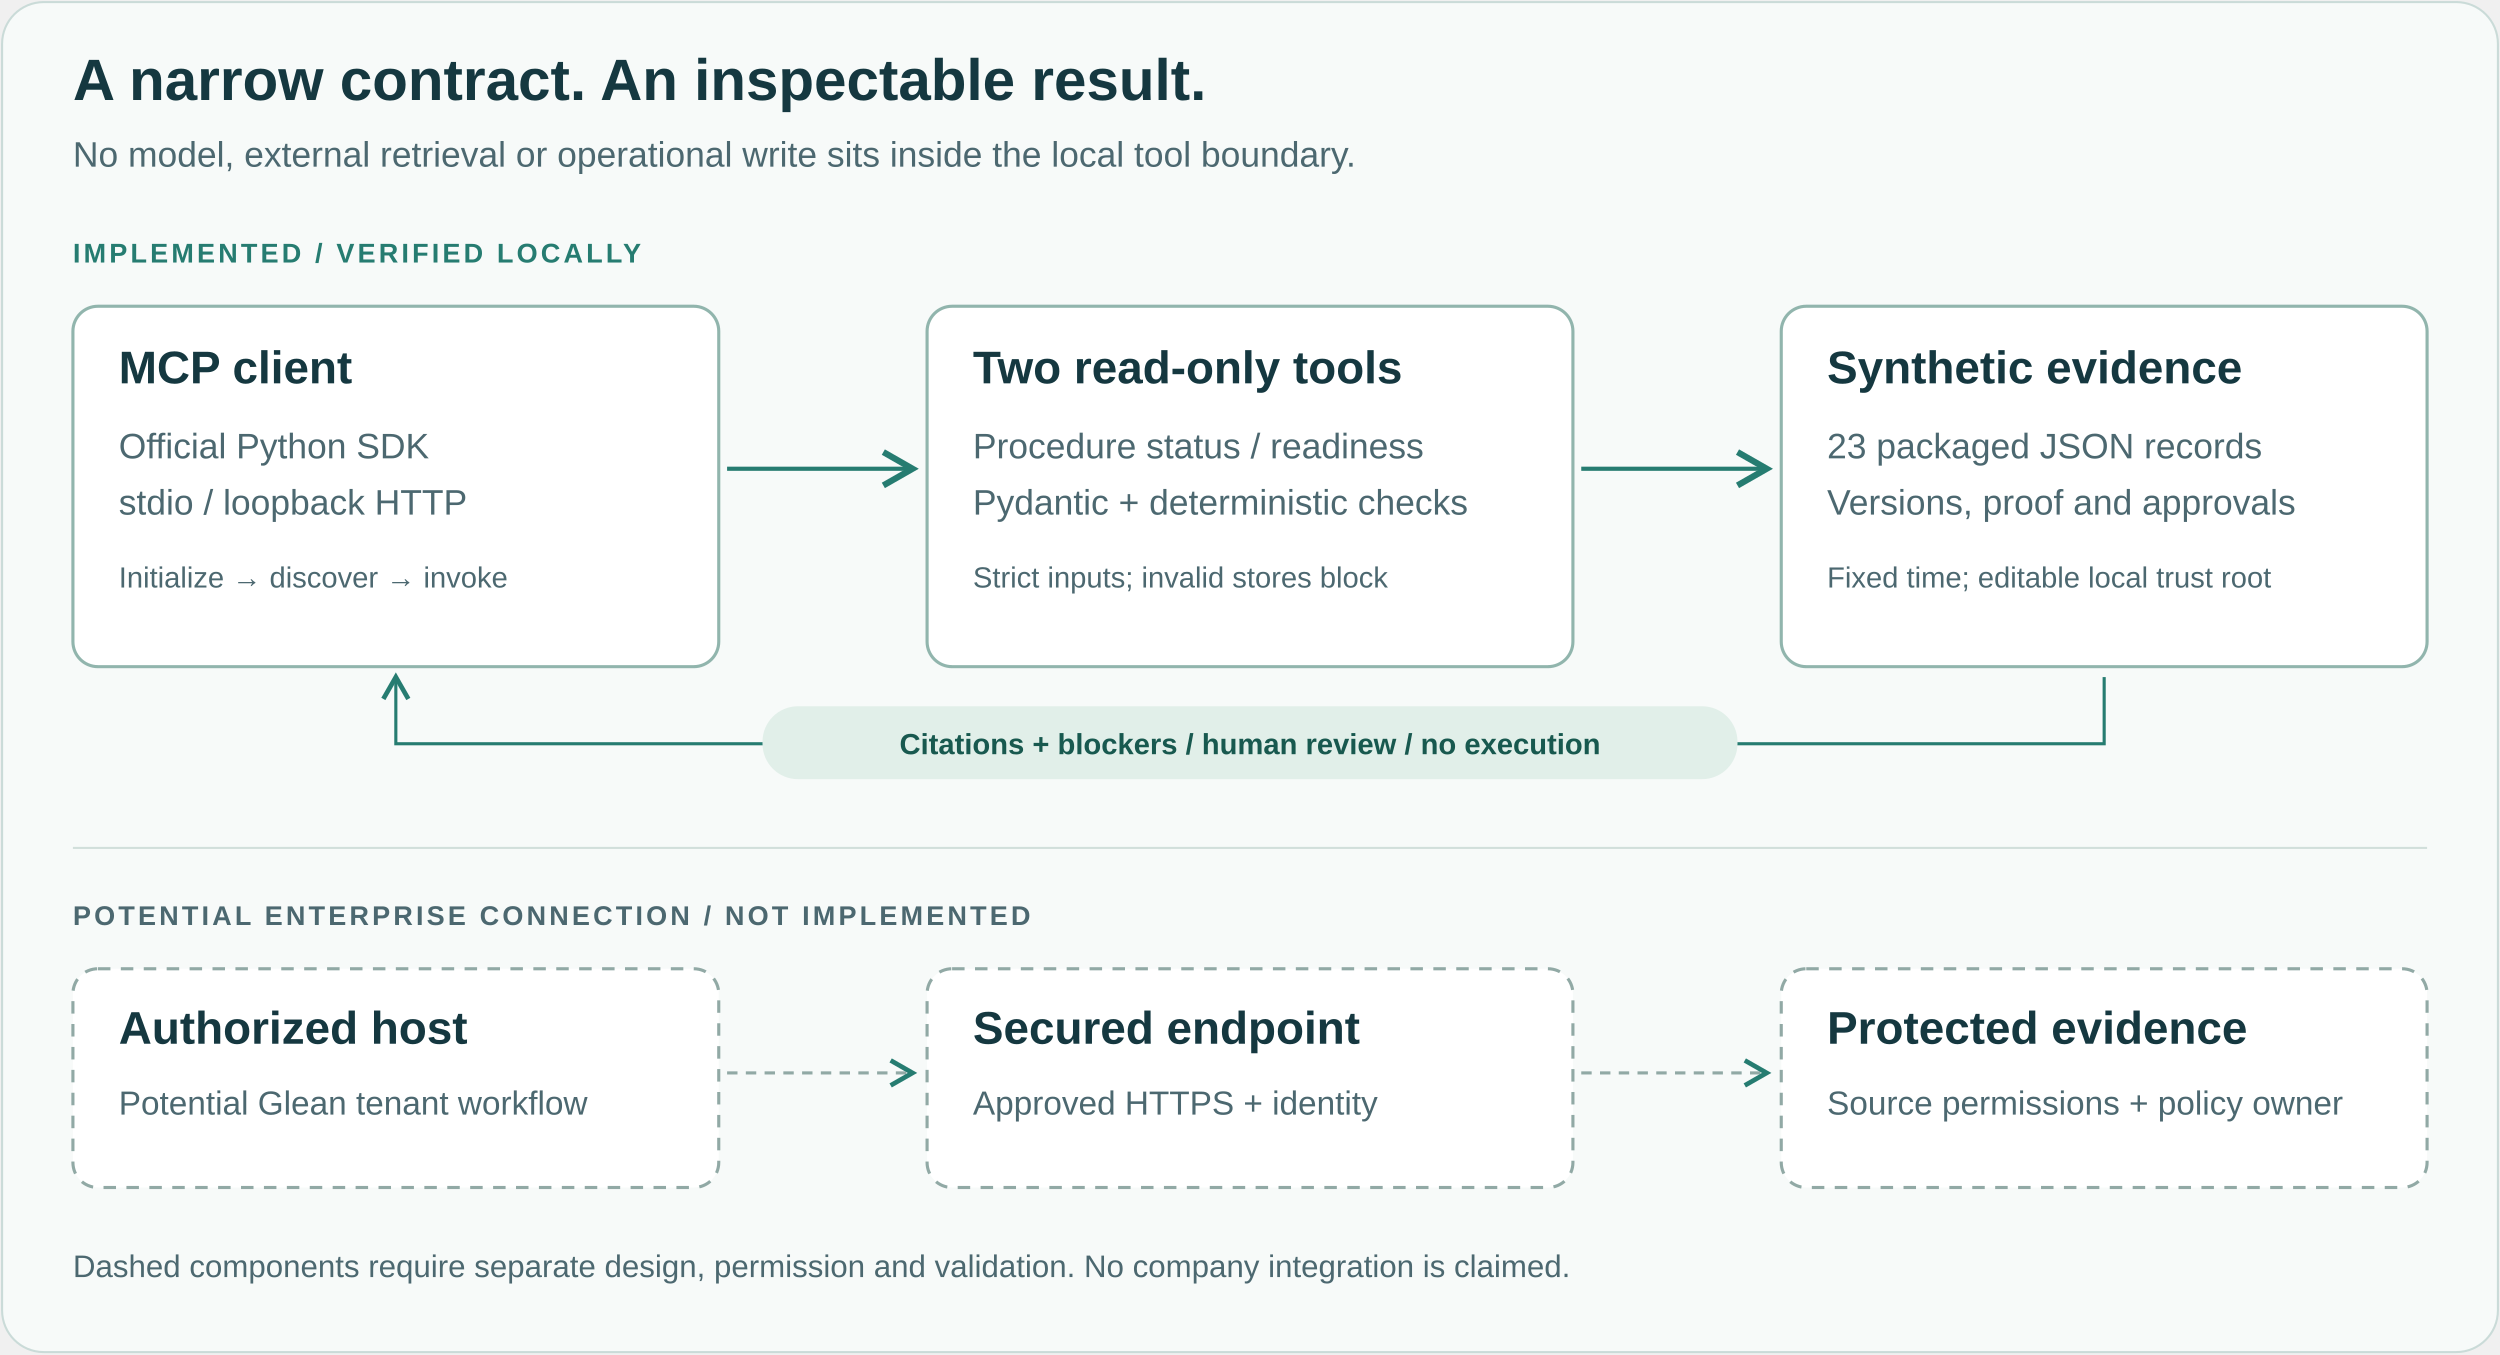
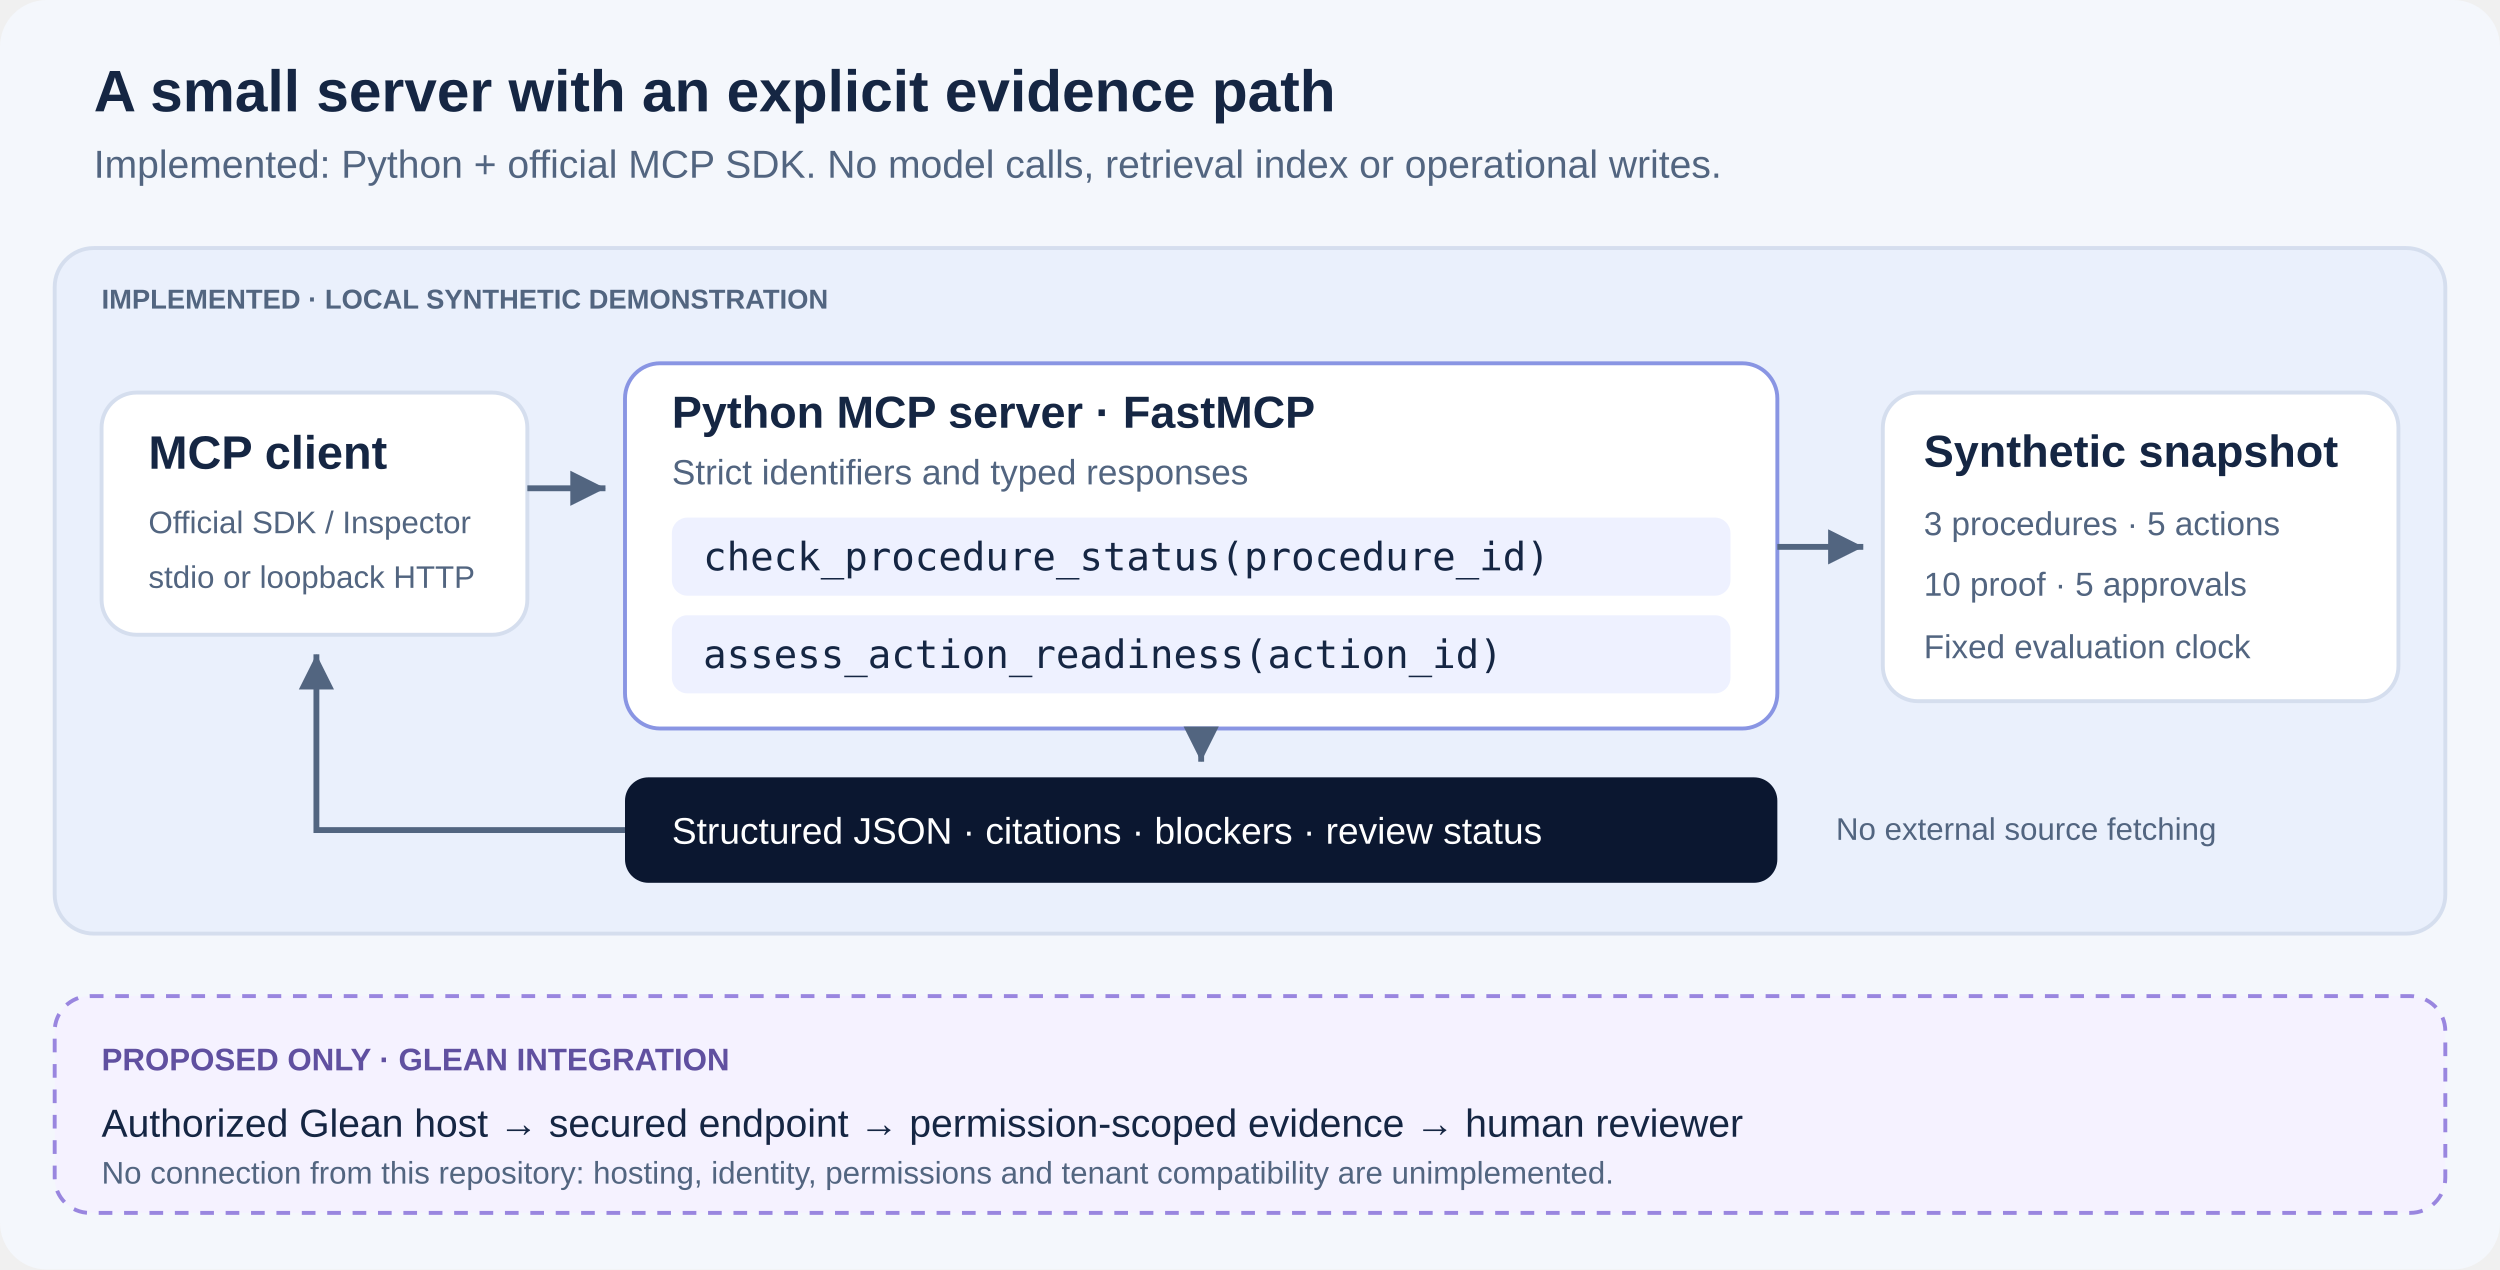
- <svg xmlns="http://www.w3.org/2000/svg" width="1200" height="650" viewBox="0 0 1200 650" role="img" aria-labelledby="title desc">
-   <style>text{font-family:Arial,Helvetica,sans-serif}.ink{fill:#153840}.muted{fill:#4c6870}.label{font-size:13px;font-weight:700;letter-spacing:1.5px}.copy{font-size:17px}.heading{font-size:22px;font-weight:700}</style>
+ <svg xmlns="http://www.w3.org/2000/svg" width="1280" height="650" viewBox="0 0 1280 650" role="img" aria-labelledby="title desc">
  <defs>
-     <marker id="arrow" markerWidth="10" markerHeight="10" refX="8" refY="5" orient="auto">
-       <path d="M1 1l7 4-7 4" fill="none" stroke="#267c71" stroke-width="1.5" />
+     <linearGradient id="bg" x1="0" y1="0" x2="1" y2="1">
+       <stop stop-color="#0b1730" />
+       <stop offset="1" stop-color="#34358c" />
+     </linearGradient>
+     <linearGradient id="accent">
+       <stop stop-color="#47d8ec" />
+       <stop offset="1" stop-color="#ac9bff" />
+     </linearGradient>
+     <marker id="arrow" markerWidth="8" markerHeight="8" refX="6" refY="3" orient="auto-start-reverse">
+       <path d="M0 0L6 3L0 6Z" fill="#526580" />
    </marker>
  </defs>
-   <rect x="1" y="1" width="1198" height="648" rx="20" fill="#f7faf9" stroke="#cadbd8" />
-   <text x="35" y="48" font-size="28" font-weight="700" class="ink">A narrow contract. An inspectable result.</text>
-   <text x="35" y="80" class="copy muted">No model, external retrieval or operational write sits inside the local tool boundary.</text>
-   <text x="35" y="126" class="label" fill="#267c71">IMPLEMENTED / VERIFIED LOCALLY</text>
-   <g fill="white" stroke="#91b5ad" stroke-width="1.5">
-     <rect x="35" y="147" width="310" height="173" rx="12" />
-     <rect x="445" y="147" width="310" height="173" rx="12" />
-     <rect x="855" y="147" width="310" height="173" rx="12" />
-   </g>
-   <text x="57" y="184" class="heading ink">MCP client</text>
-   <text x="57" y="220" class="copy muted">Official Python SDK</text>
-   <text x="57" y="247" class="copy muted">stdio / loopback HTTP</text>
-   <text x="57" y="282" font-size="14" class="muted">Initialize → discover → invoke</text>
-   <text x="467" y="184" class="heading ink">Two read-only tools</text>
-   <text x="467" y="220" class="copy muted">Procedure status / readiness</text>
-   <text x="467" y="247" class="copy muted">Pydantic + deterministic checks</text>
-   <text x="467" y="282" font-size="14" class="muted">Strict inputs; invalid stores block</text>
-   <text x="877" y="184" class="heading ink">Synthetic evidence</text>
-   <text x="877" y="220" class="copy muted">23 packaged JSON records</text>
-   <text x="877" y="247" class="copy muted">Versions, proof and approvals</text>
-   <text x="877" y="282" font-size="14" class="muted">Fixed time; editable local trust root</text>
-   <g fill="none" stroke="#267c71" stroke-width="2" marker-end="url(#arrow)">
-     <path d="M349 225h89" />
-     <path d="M759 225h89" />
-   </g>
-   <path d="M1010 325v32H190v-32" fill="none" stroke="#267c71" stroke-width="1.5" marker-end="url(#arrow)" />
-   <rect x="366" y="339" width="468" height="35" rx="17" fill="#e1efe9" />
-   <text x="600" y="362" font-size="14" font-weight="700" text-anchor="middle" fill="#18594f">Citations + blockers / human review / no execution</text>
-   <path d="M35 407h1130" stroke="#d1dfdb" />
-   <text x="35" y="444" class="label muted">POTENTIAL ENTERPRISE CONNECTION / NOT IMPLEMENTED</text>
-   <g fill="white" stroke="#91a9a5" stroke-width="1.5" stroke-dasharray="6 5">
-     <rect x="35" y="465" width="310" height="105" rx="12" />
-     <rect x="445" y="465" width="310" height="105" rx="12" />
-     <rect x="855" y="465" width="310" height="105" rx="12" />
-   </g>
-   <text x="57" y="501" class="heading ink">Authorized host</text>
-   <text x="57" y="535" font-size="16" class="muted">Potential Glean tenant workflow</text>
-   <text x="467" y="501" class="heading ink">Secured endpoint</text>
-   <text x="467" y="535" font-size="16" class="muted">Approved HTTPS + identity</text>
-   <text x="877" y="501" class="heading ink">Protected evidence</text>
-   <text x="877" y="535" font-size="16" class="muted">Source permissions + policy owner</text>
-   <g fill="none" stroke="#91a9a5" stroke-width="1.5" stroke-dasharray="5 4" marker-end="url(#arrow)">
-     <path d="M349 515h89" />
-     <path d="M759 515h89" />
-   </g>
-   <text x="35" y="613" font-size="15" class="muted">Dashed components require separate design, permission and validation. No company integration is claimed.</text>
+   <rect x="0" y="0" width="1280" height="650" rx="24" fill="#f4f7fc" />
+   <text xml:space="preserve" x="48" y="57" fill="#152643" font-family="Arial, Helvetica, sans-serif" font-size="30" font-weight="700">A small server with an explicit evidence path</text>
+   <text xml:space="preserve" x="48" y="91" fill="#526580" font-family="Arial, Helvetica, sans-serif" font-size="20" font-weight="400">Implemented: Python + official MCP SDK. No model calls, retrieval index or operational writes.</text>
+   <rect x="28" y="127" width="1224" height="351" rx="20" fill="#eaf0fc" stroke="#d5deee" stroke-width="2" />
+   <text xml:space="preserve" x="52" y="158" fill="#526580" font-family="Arial, Helvetica, sans-serif" font-size="14" font-weight="700">IMPLEMENTED · LOCAL SYNTHETIC DEMONSTRATION</text>
+   <rect x="52" y="201" width="218" height="124" rx="18" fill="#ffffff" stroke="#d5deee" stroke-width="2" />
+   <text xml:space="preserve" x="76" y="240" fill="#152643" font-family="Arial, Helvetica, sans-serif" font-size="24" font-weight="700">MCP client</text>
+   <text xml:space="preserve" x="76" y="273" fill="#526580" font-family="Arial, Helvetica, sans-serif" font-size="16" font-weight="400">Official SDK / Inspector</text>
+   <text xml:space="preserve" x="76" y="301" fill="#526580" font-family="Arial, Helvetica, sans-serif" font-size="16" font-weight="400">stdio or loopback HTTP</text>
+   <rect x="320" y="186" width="590" height="187" rx="18" fill="#ffffff" stroke="#8995e3" stroke-width="2" />
+   <text xml:space="preserve" x="344" y="219" fill="#152643" font-family="Arial, Helvetica, sans-serif" font-size="23" font-weight="700">Python MCP server · FastMCP</text>
+   <text xml:space="preserve" x="344" y="248" fill="#526580" font-family="Arial, Helvetica, sans-serif" font-size="18" font-weight="400">Strict identifiers and typed responses</text>
+   <rect x="344" y="265" width="542" height="40" rx="8" fill="#eef1ff" />
+   <text xml:space="preserve" x="360" y="292" fill="#152643" font-family="monospace" font-size="20" font-weight="400">check_procedure_status(procedure_id)</text>
+   <rect x="344" y="315" width="542" height="40" rx="8" fill="#eef1ff" />
+   <text xml:space="preserve" x="360" y="342" fill="#152643" font-family="monospace" font-size="20" font-weight="400">assess_action_readiness(action_id)</text>
+   <path d="M270 250H310" fill="none" stroke="#526580" stroke-width="3" marker-end="url(#arrow)" />
+   <rect x="964" y="201" width="264" height="158" rx="18" fill="#ffffff" stroke="#d5deee" stroke-width="2" />
+   <text xml:space="preserve" x="985" y="239" fill="#152643" font-family="Arial, Helvetica, sans-serif" font-size="23" font-weight="700">Synthetic snapshot</text>
+   <text xml:space="preserve" x="985" y="274" fill="#526580" font-family="Arial, Helvetica, sans-serif" font-size="17" font-weight="400">3 procedures · 5 actions</text>
+   <text xml:space="preserve" x="985" y="305" fill="#526580" font-family="Arial, Helvetica, sans-serif" font-size="17" font-weight="400">10 proof · 5 approvals</text>
+   <text xml:space="preserve" x="985" y="337" fill="#526580" font-family="Arial, Helvetica, sans-serif" font-size="17" font-weight="400">Fixed evaluation clock</text>
+   <path d="M910 280H954" fill="none" stroke="#526580" stroke-width="3" marker-end="url(#arrow)" />
+   <rect x="320" y="398" width="590" height="54" rx="12" fill="#0b1730" />
+   <text xml:space="preserve" x="344" y="432" fill="#ffffff" font-family="Arial, Helvetica, sans-serif" font-size="19" font-weight="400">Structured JSON · citations · blockers · review status</text>
+   <path d="M615 373V390" fill="none" stroke="#526580" stroke-width="3" marker-end="url(#arrow)" />
+   <path d="M320 425H162V335" fill="none" stroke="#526580" stroke-width="3" marker-end="url(#arrow)" />
+   <text xml:space="preserve" x="940" y="430" fill="#526580" font-family="Arial, Helvetica, sans-serif" font-size="16" font-weight="400">No external source fetching</text>
+   <rect x="28" y="510" width="1224" height="111" rx="18" fill="#f5f2ff" stroke="#9986df" stroke-width="2" stroke-dasharray="7 6" />
+   <text xml:space="preserve" x="52" y="548" fill="#6050a0" font-family="Arial, Helvetica, sans-serif" font-size="16" font-weight="700">PROPOSED ONLY · GLEAN INTEGRATION</text>
+   <text xml:space="preserve" x="52" y="582" fill="#152643" font-family="Arial, Helvetica, sans-serif" font-size="20" font-weight="400">Authorized Glean host → secured endpoint → permission-scoped evidence → human reviewer</text>
+   <text xml:space="preserve" x="52" y="606" fill="#526580" font-family="Arial, Helvetica, sans-serif" font-size="16" font-weight="400">No connection from this repository: hosting, identity, permissions and tenant compatibility are unimplemented.</text>
</svg>
